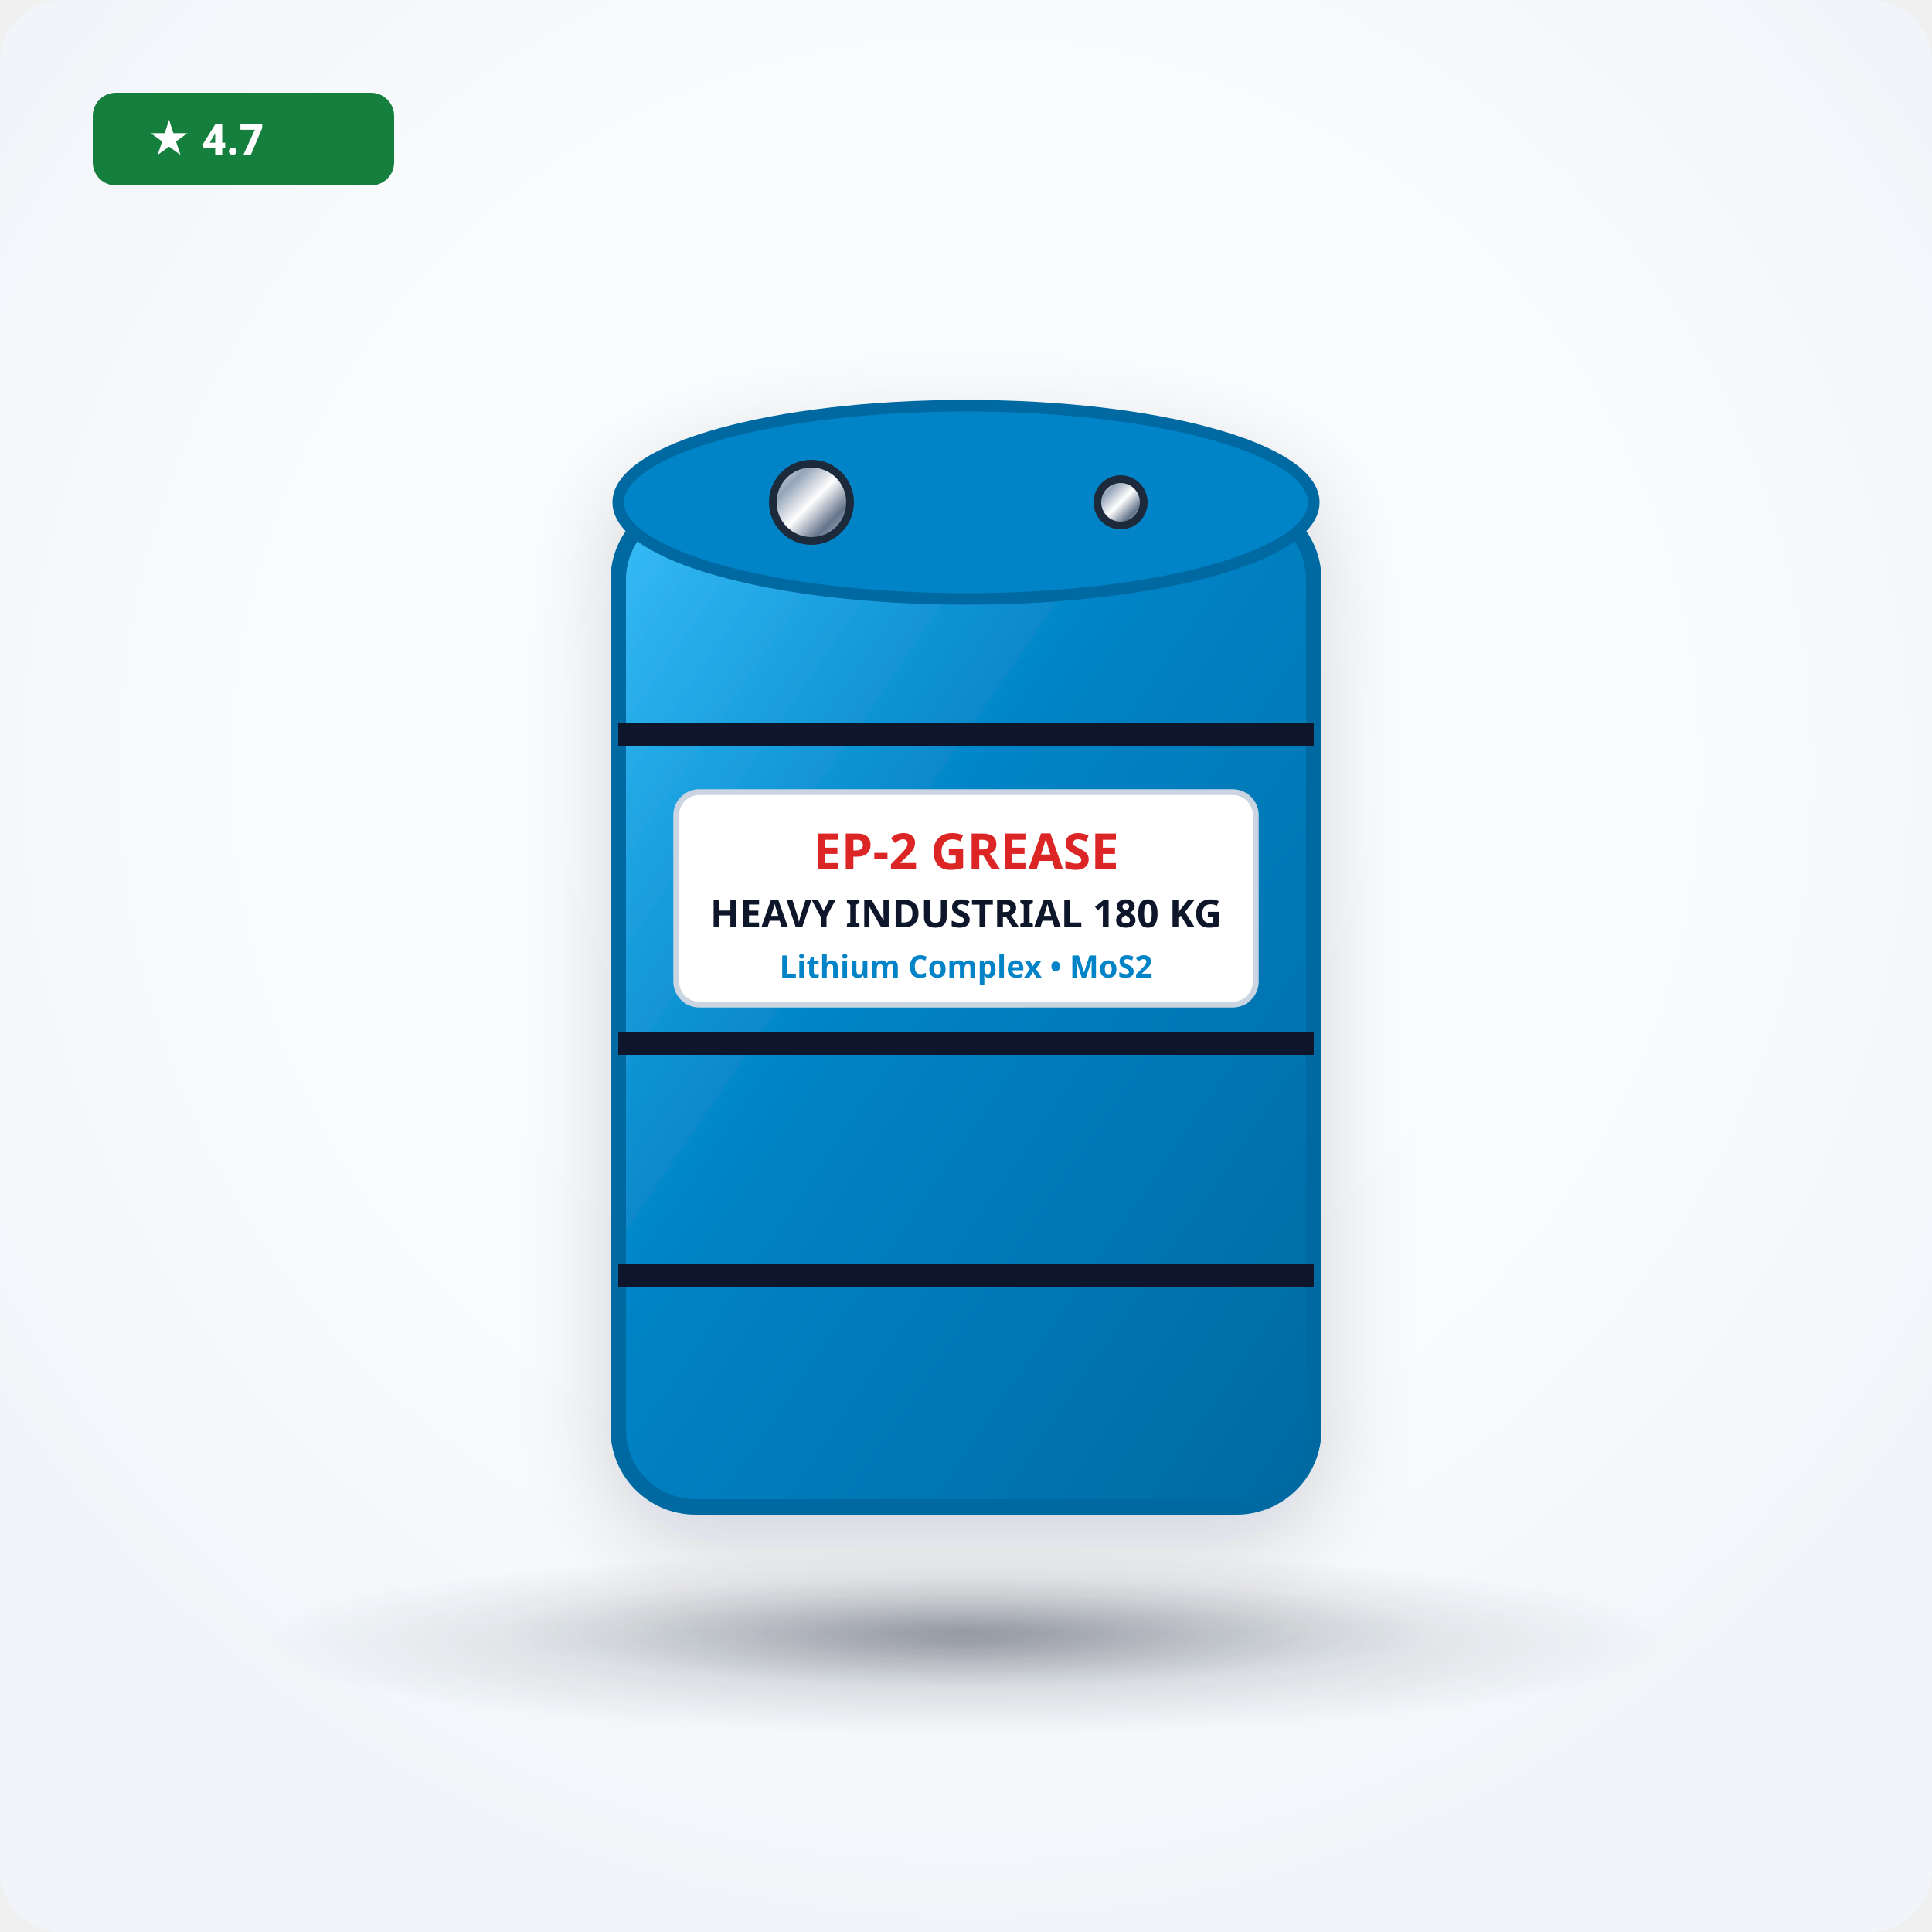
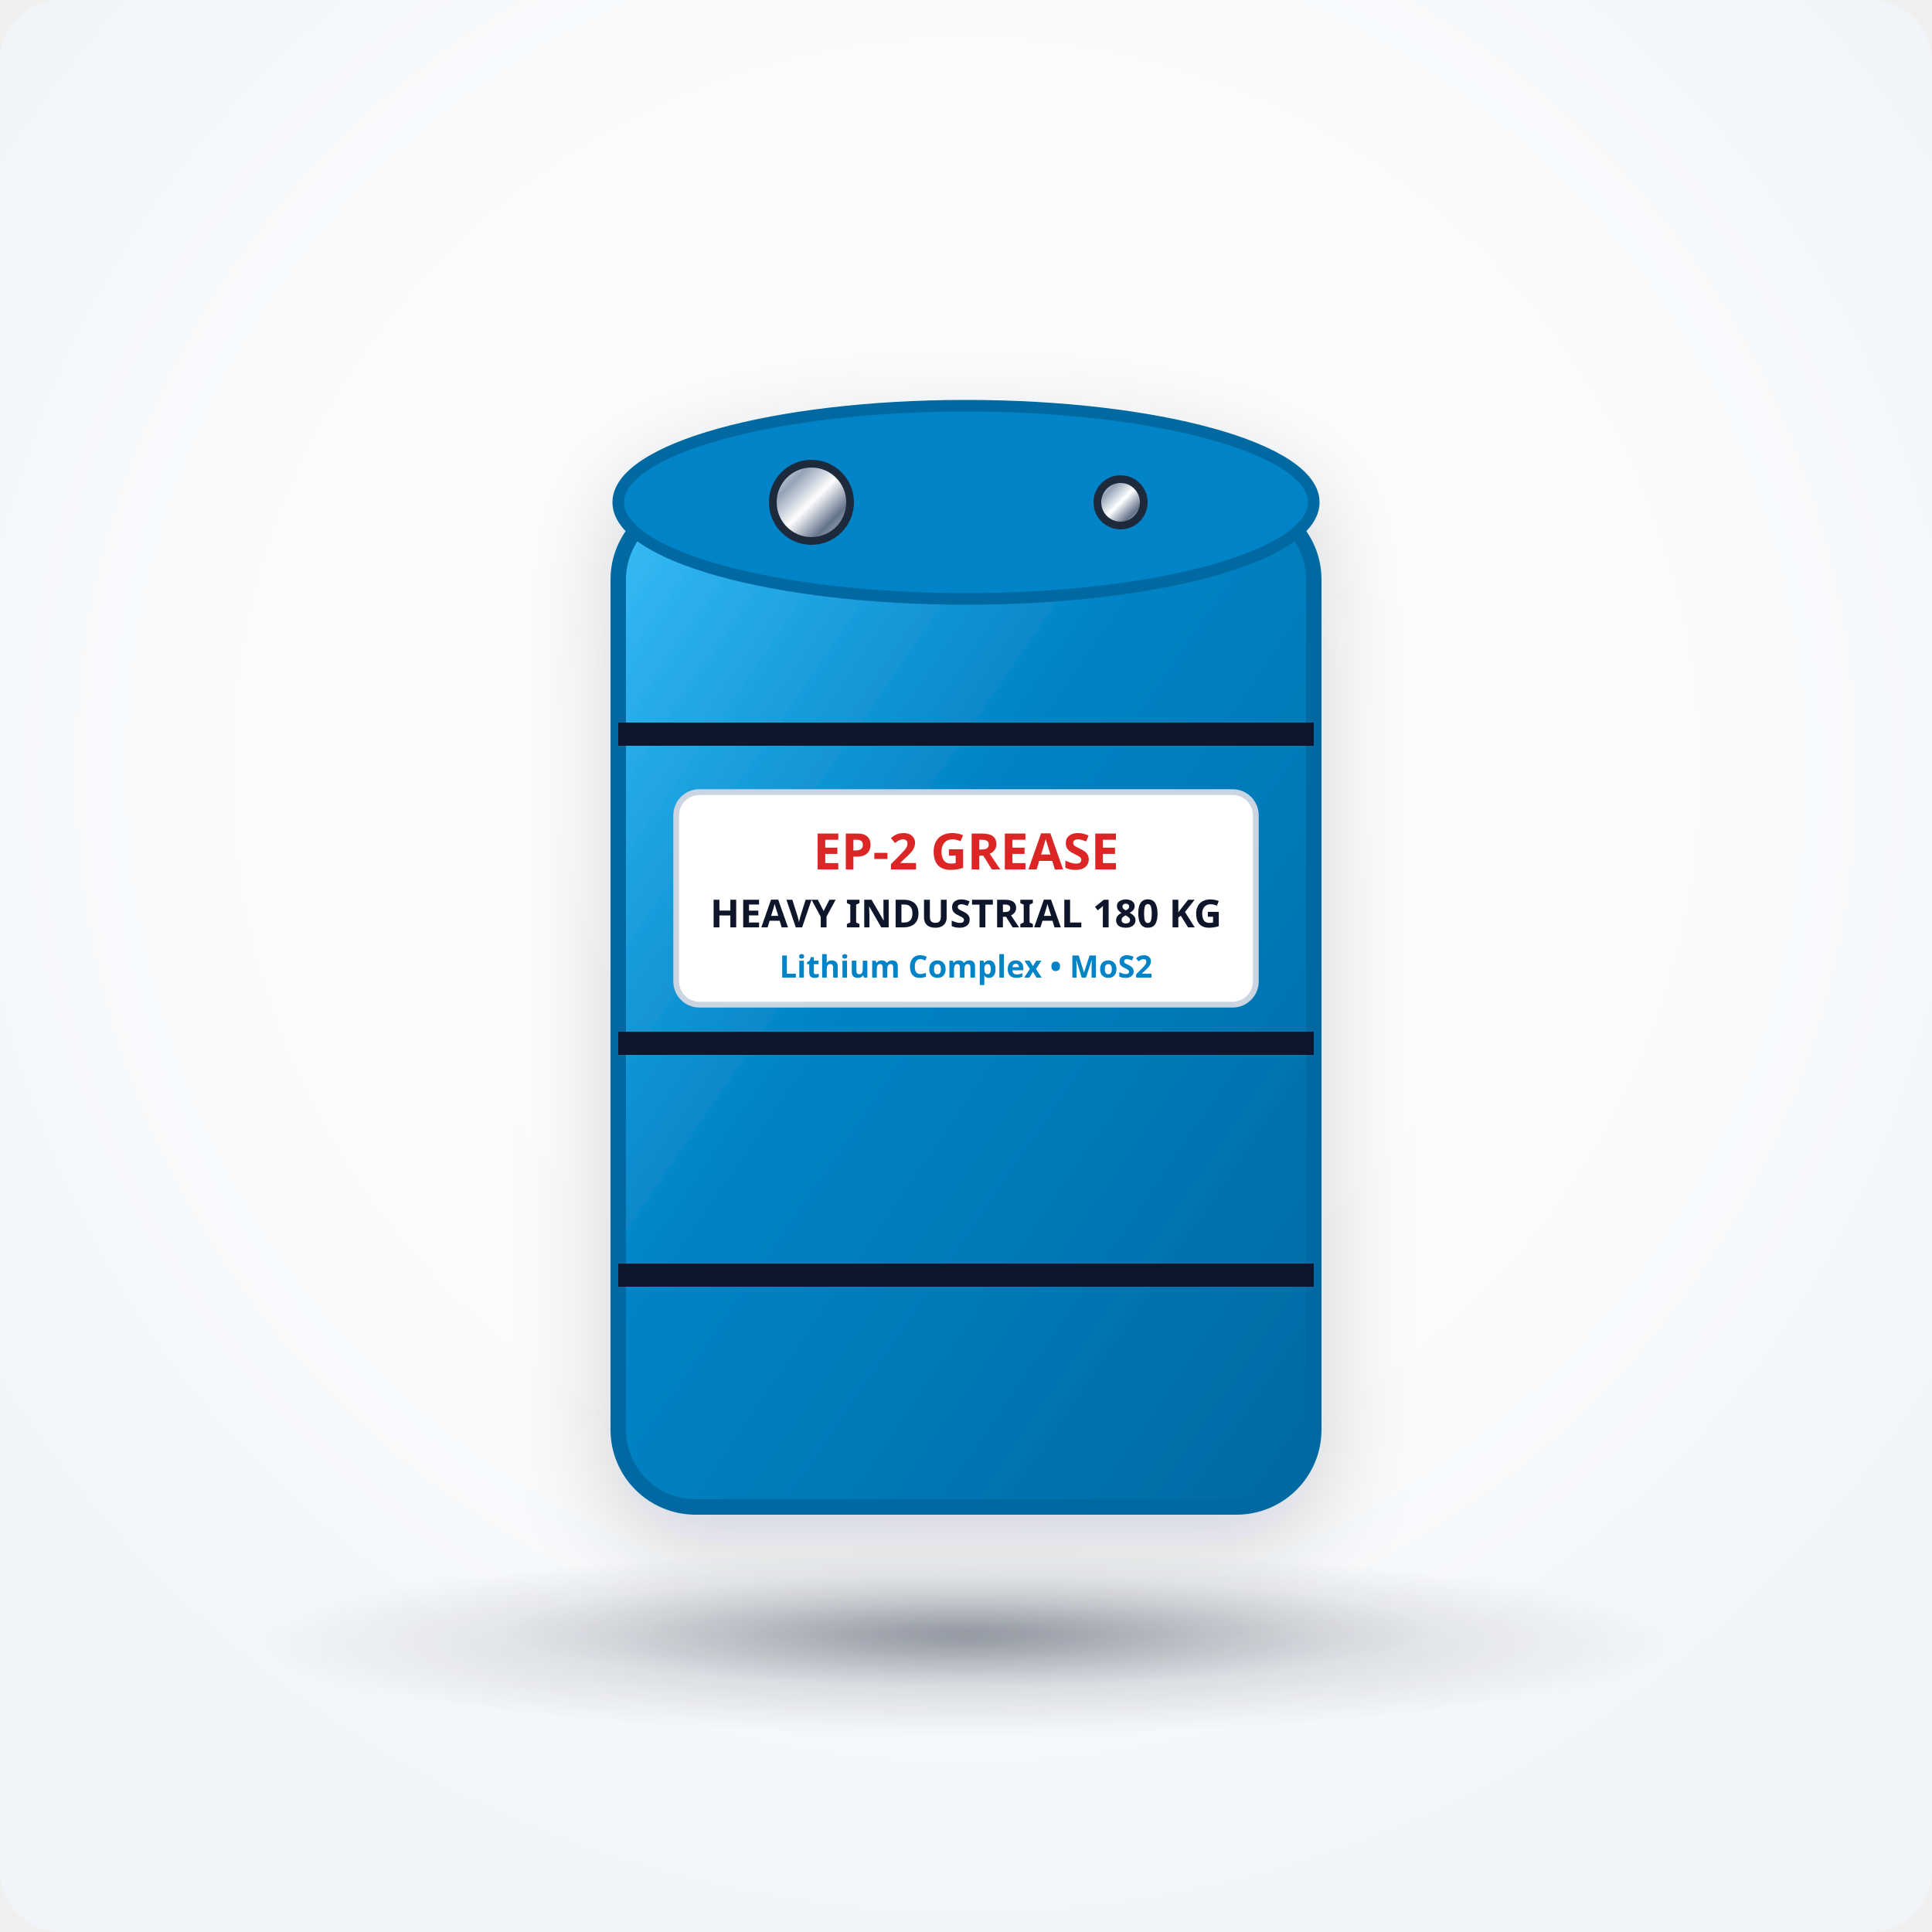
<svg xmlns="http://www.w3.org/2000/svg" viewBox="0 0 500 500" width="500" height="500">
  <defs>
    <radialGradient id="studioBg" cx="50%" cy="40%" r="60%">
      <stop offset="0%" stop-color="#ffffff" />
      <stop offset="70%" stop-color="#f8fafc" />
      <stop offset="100%" stop-color="#f1f5f9" />
    </radialGradient>
    <radialGradient id="contactShadow" cx="50%" cy="50%" r="50%">
      <stop offset="0%" stop-color="rgba(15, 23, 42, 0.28)" />
      <stop offset="50%" stop-color="rgba(15, 23, 42, 0.12)" />
      <stop offset="100%" stop-color="rgba(15, 23, 42, 0)" />
    </radialGradient>
    <linearGradient id="chromeGrad" x1="0%" y1="0%" x2="100%" y2="100%">
      <stop offset="0%" stop-color="#f1f5f9" />
      <stop offset="25%" stop-color="#94a3b8" />
      <stop offset="50%" stop-color="#ffffff" />
      <stop offset="75%" stop-color="#64748b" />
      <stop offset="100%" stop-color="#cbd5e1" />
    </linearGradient>
    <linearGradient id="copperGrad" x1="0%" y1="0%" x2="100%" y2="100%">
      <stop offset="0%" stop-color="#fdba74" />
      <stop offset="35%" stop-color="#ea580c" />
      <stop offset="70%" stop-color="#fed7aa" />
      <stop offset="100%" stop-color="#c2410c" />
    </linearGradient>
    <linearGradient id="darkMetal" x1="0%" y1="0%" x2="0%" y2="100%">
      <stop offset="0%" stop-color="#475569" />
      <stop offset="50%" stop-color="#1e293b" />
      <stop offset="100%" stop-color="#0f172a" />
    </linearGradient>
    <linearGradient id="toolBlue" x1="0%" y1="0%" x2="100%" y2="100%">
      <stop offset="0%" stop-color="#38bdf8" />
      <stop offset="40%" stop-color="#0284c7" />
      <stop offset="100%" stop-color="#0369a1" />
    </linearGradient>
    <linearGradient id="safetyOrange" x1="0%" y1="0%" x2="100%" y2="100%">
      <stop offset="0%" stop-color="#fb923c" />
      <stop offset="50%" stop-color="#ea580c" />
      <stop offset="100%" stop-color="#c2410c" />
    </linearGradient>
    <linearGradient id="dangerRed" x1="0%" y1="0%" x2="100%" y2="100%">
      <stop offset="0%" stop-color="#f87171" />
      <stop offset="50%" stop-color="#dc2626" />
      <stop offset="100%" stop-color="#991b1b" />
    </linearGradient>
    <linearGradient id="cautionYellow" x1="0%" y1="0%" x2="100%" y2="100%">
      <stop offset="0%" stop-color="#fde047" />
      <stop offset="40%" stop-color="#eab308" />
      <stop offset="100%" stop-color="#ca8a04" />
    </linearGradient>
    <filter id="softGlow" x="-20%" y="-20%" width="140%" height="140%">
      <feDropShadow dx="0" dy="8" stdDeviation="12" flood-color="#0f172a" flood-opacity="0.16" />
    </filter>
  </defs>
  <rect width="500" height="500" rx="16" fill="url(#studioBg)" />
  <ellipse cx="250" cy="425" rx="180" ry="24" fill="url(#contactShadow)" />
  <ellipse cx="250" cy="422" rx="120" ry="14" fill="url(#contactShadow)" opacity="0.8" />
  <g filter="url(#softGlow)">
    <g transform="translate(130, 60)">
      <rect x="30" y="70" width="180" height="260" rx="20" fill="url(#toolBlue)" stroke="#0369a1" stroke-width="4" />
      <line x1="30" y1="130" x2="210" y2="130" stroke="#0f172a" stroke-width="6" />
      <line x1="30" y1="210" x2="210" y2="210" stroke="#0f172a" stroke-width="6" />
      <line x1="30" y1="270" x2="210" y2="270" stroke="#0f172a" stroke-width="6" />
      <ellipse cx="120" cy="70" rx="90" ry="25" fill="#0284c7" stroke="#0369a1" stroke-width="3" />
      <circle cx="80" cy="70" r="10" fill="url(#chromeGrad)" stroke="#1e293b" stroke-width="2" />
      <circle cx="160" cy="70" r="6" fill="url(#chromeGrad)" stroke="#1e293b" stroke-width="2" />
      <rect x="45" y="145" width="150" height="55" rx="6" fill="#ffffff" stroke="#cbd5e1" stroke-width="1.5" />
      <text x="120" y="165" font-family="sans-serif" font-size="13" font-weight="900" fill="#dc2626" text-anchor="middle">EP-2 GREASE</text>
      <text x="120" y="180" font-family="sans-serif" font-size="10" font-weight="800" fill="#0f172a" text-anchor="middle">HEAVY INDUSTRIAL 180 KG</text>
      <text x="120" y="193" font-family="sans-serif" font-size="8" font-weight="700" fill="#0284c7" text-anchor="middle">Lithium Complex • MoS2</text>
    </g>
  </g>
-   <g transform="translate(24, 24)">
-     <rect width="78" height="24" rx="6" fill="#15803d" />
-     <text x="14" y="16" font-family="-apple-system, BlinkMacSystemFont, 'Segoe UI', Roboto, sans-serif" font-size="11" font-weight="800" fill="#ffffff">★ 4.7</text>
-   </g>
</svg>
